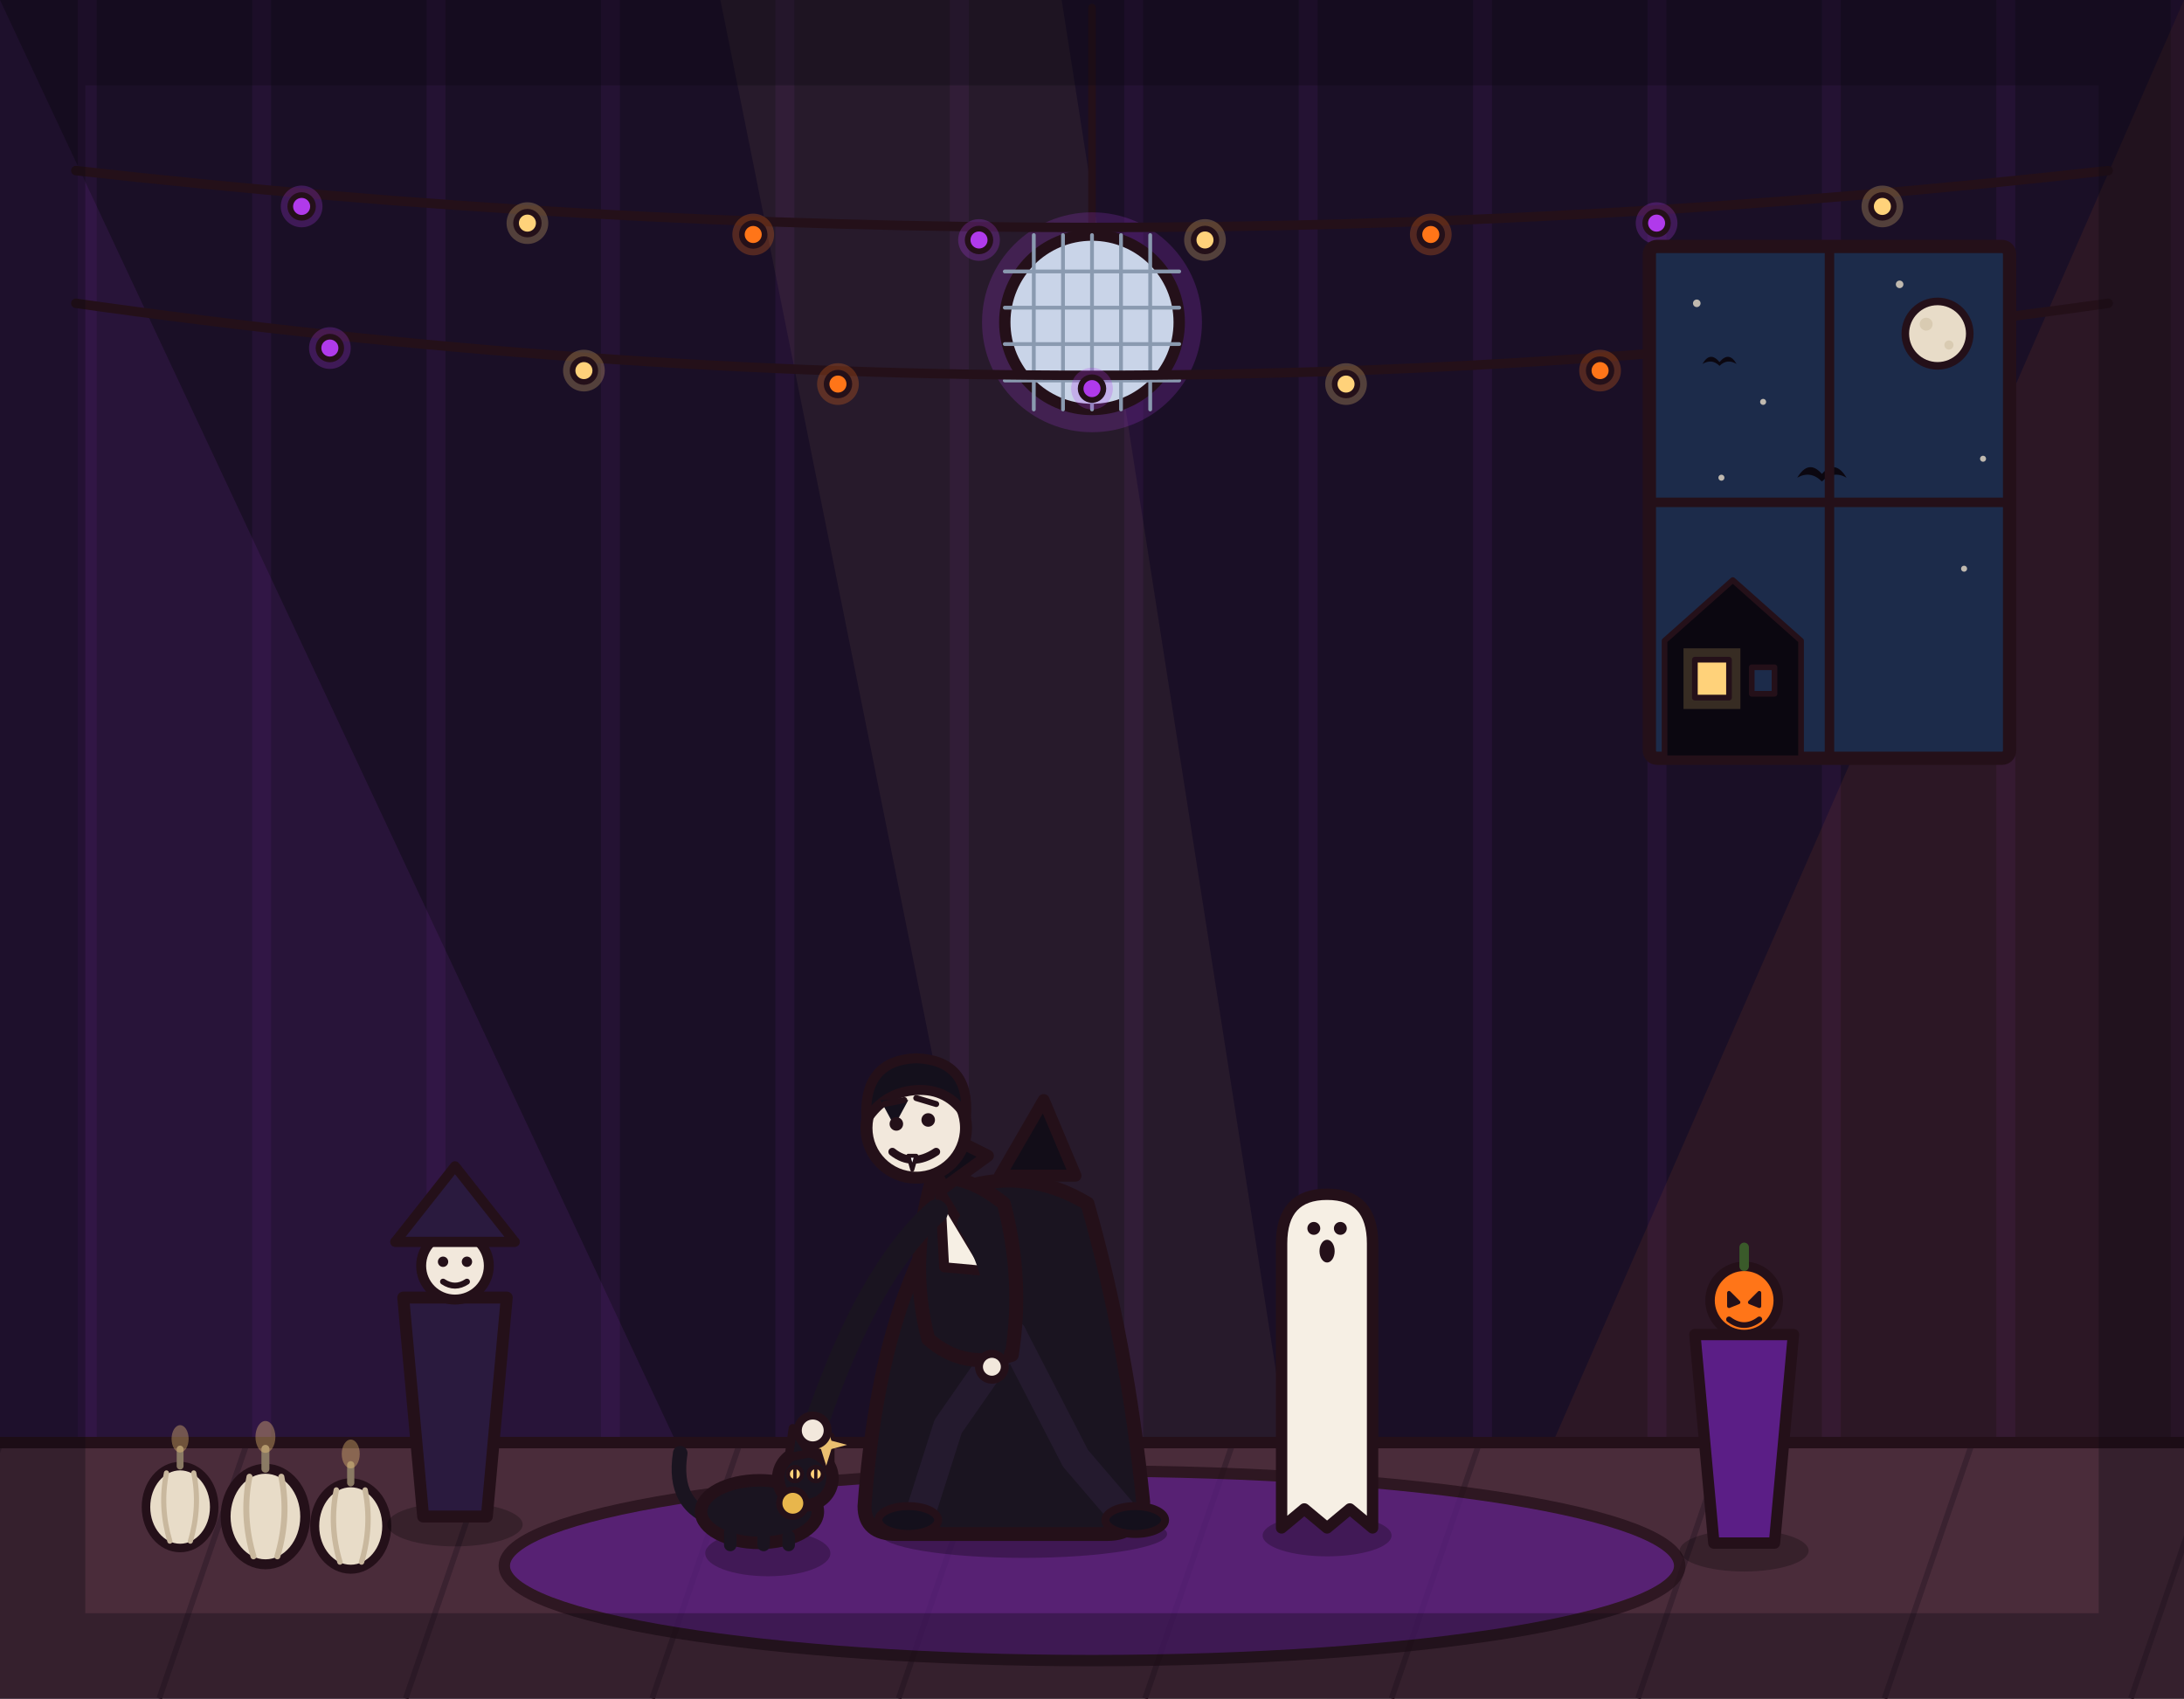
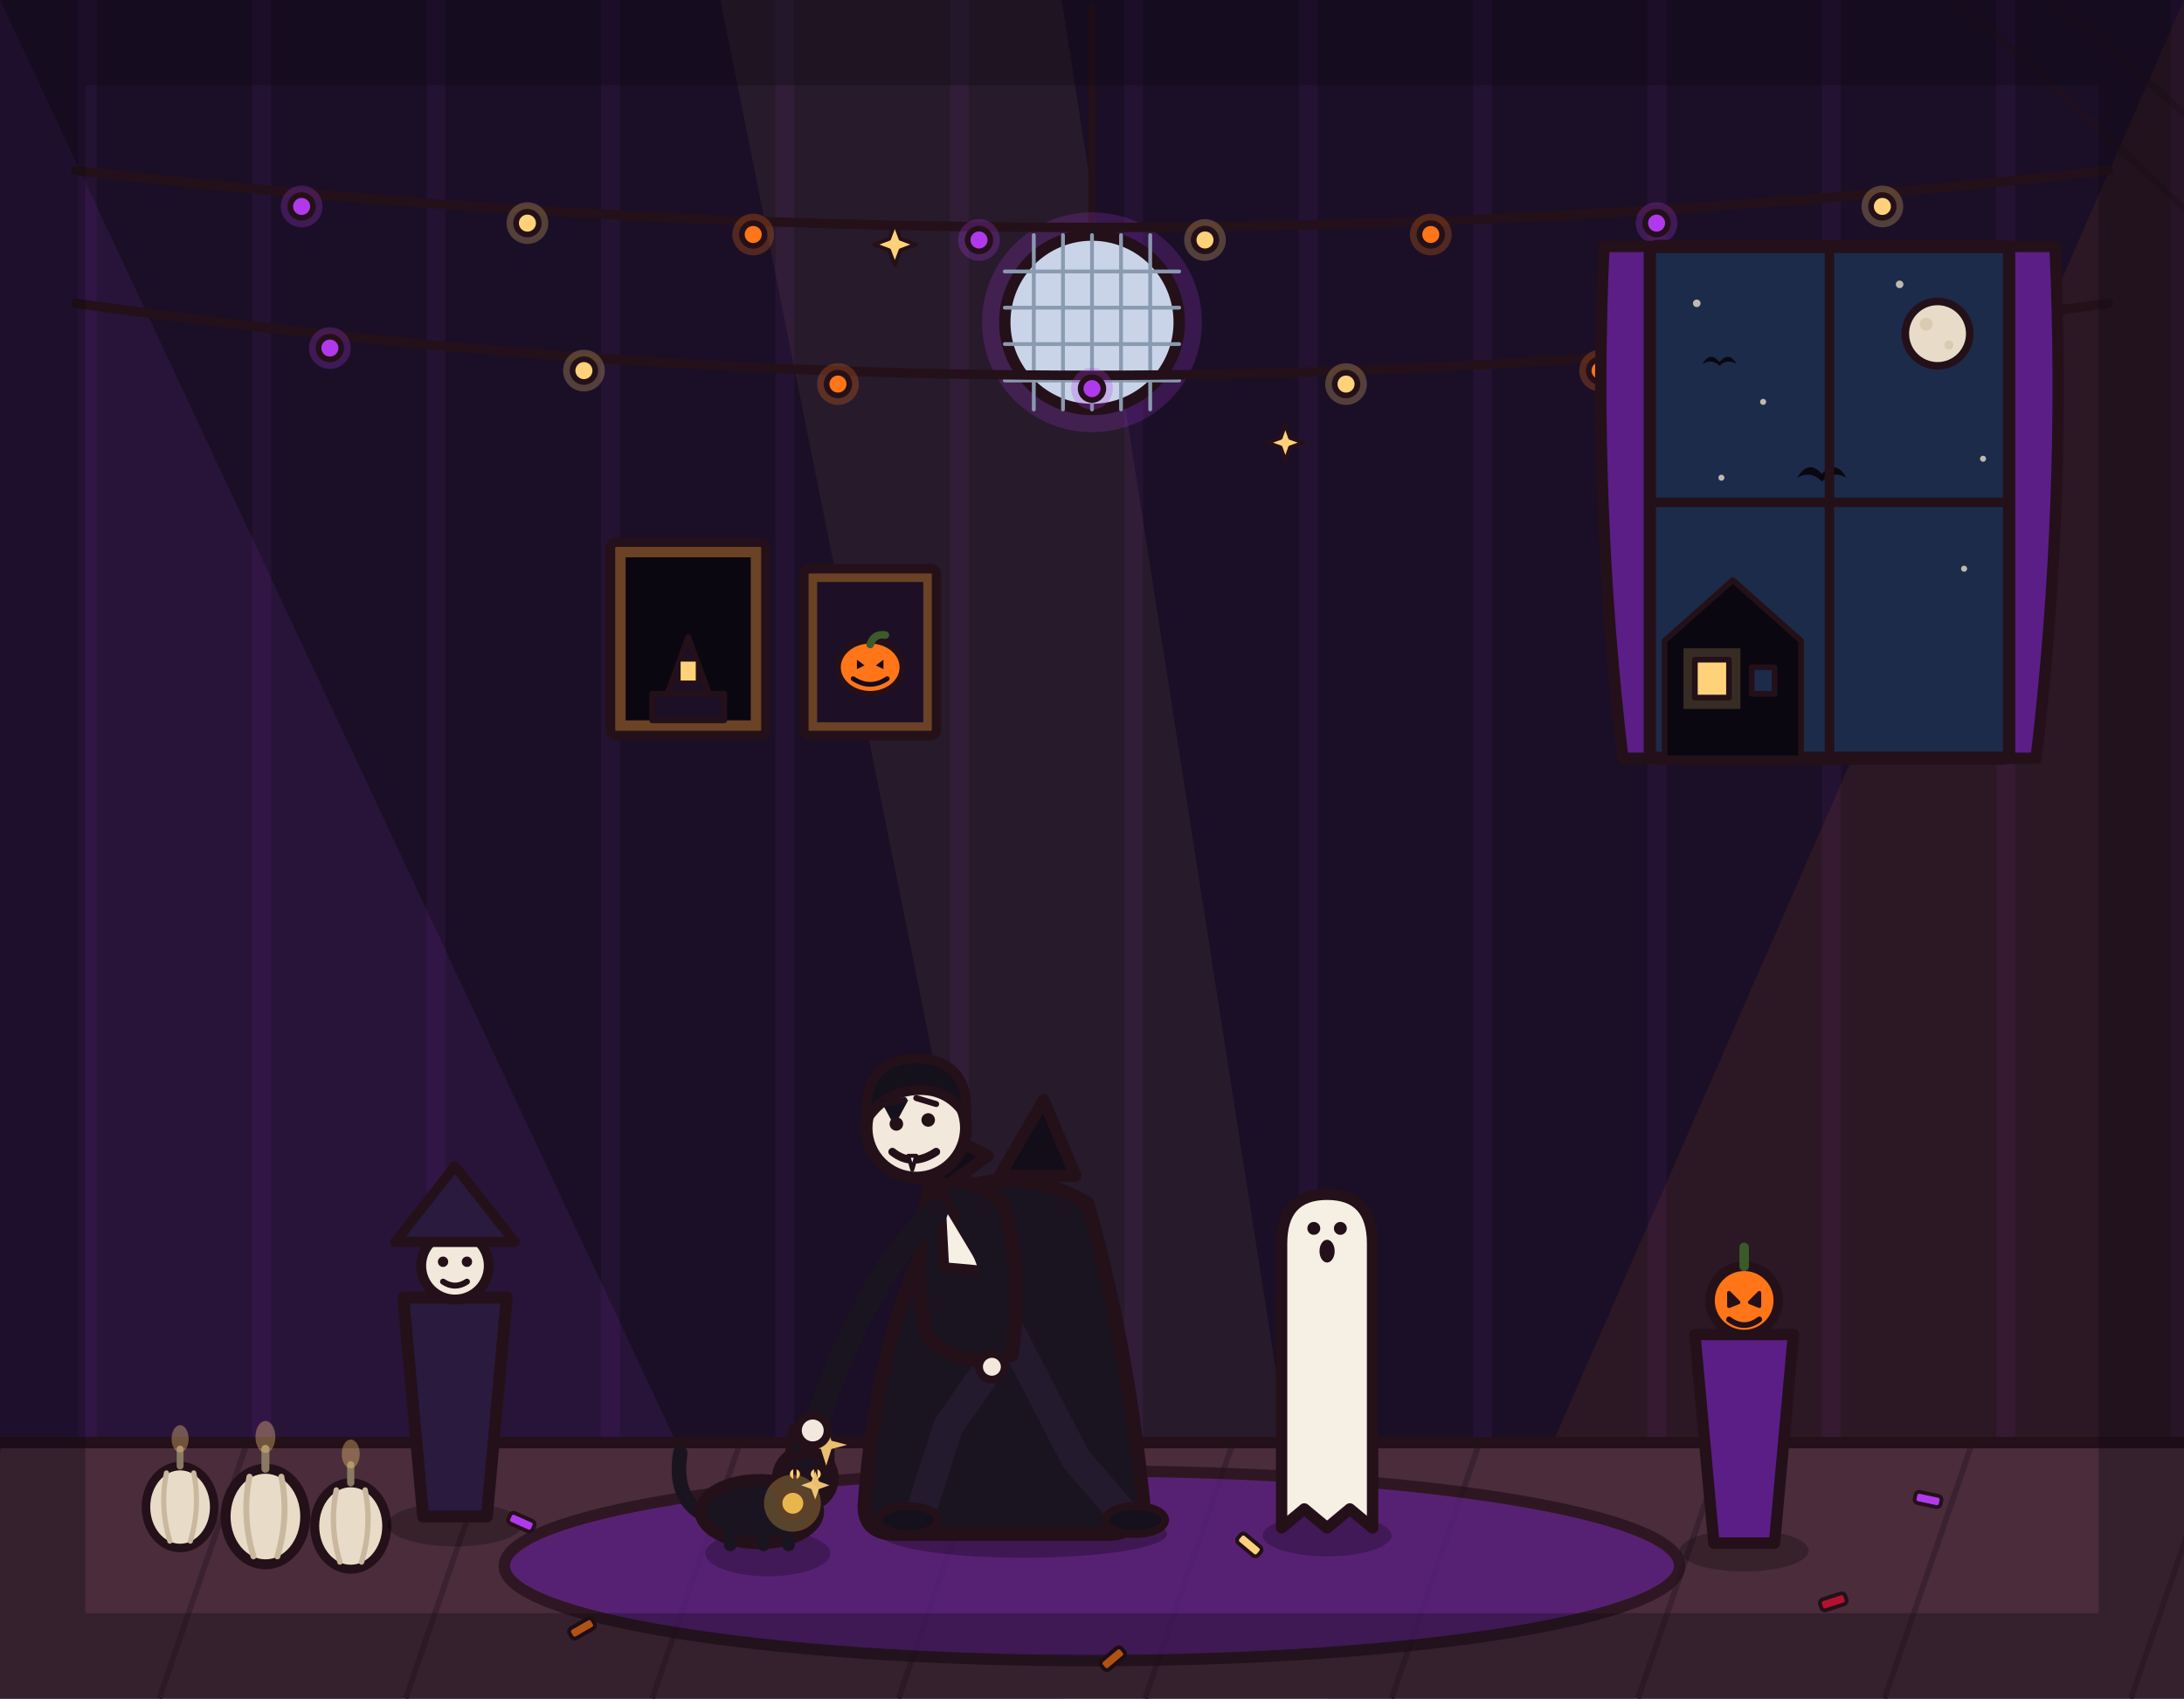
<svg xmlns="http://www.w3.org/2000/svg" viewBox="0 0 1152 896" width="1152" height="896">
  <rect x="0" y="0" width="1152" height="896" fill="#1a0f26" />
  <path d="M46 0V762M138 0V762M230 0V762M322 0V762M414 0V762M506 0V762M598 0V762M690 0V762M782 0V762M874 0V762M966 0V762M1058 0V762M1150 0V762" stroke="#b03aeb" stroke-width="10" opacity=".07" fill="none" />
  <path d="M0 0 L420 896 L0 896 Z" fill="#b03aeb" stroke="none" opacity="0.10" />
  <path d="M1152 0 L760 896 L1152 896 Z" fill="#ff7518" stroke="none" opacity="0.08" />
  <path d="M380 0 L560 896 L700 896 L560 0 Z" fill="#ffd27a" stroke="none" opacity="0.06" />
  <rect x="0" y="760" width="1152" height="136" fill="#4a2c3a" />
  <path d="M0 762 L-46 896M130 762 L84 896M260 762 L214 896M390 762 L344 896M520 762 L474 896M650 762 L604 896M780 762 L734 896M910 762 L864 896M1040 762 L994 896M1170 762 L1124 896" stroke="#3a2230" stroke-width="3" fill="none" />
  <line x1="0" y1="761" x2="1152" y2="761" stroke="#241019" stroke-width="6" stroke-linecap="round" />
  <ellipse cx="576" cy="826" rx="310" ry="50" fill="#5b1e86" stroke="#241019" stroke-width="6" stroke-linejoin="round" opacity="0.75" />
  <line x1="576" y1="4" x2="576" y2="124" stroke="#241019" stroke-width="4" stroke-linecap="round" />
  <circle cx="576" cy="170" r="58" fill="#b03aeb" opacity="0.2" stroke="none" />
  <circle cx="576" cy="170" r="46" fill="#c9d4e8" stroke="#241019" stroke-width="6" stroke-linejoin="round" />
  <line x1="530" y1="143.2" x2="622" y2="143.2" stroke="#8a9ab0" stroke-width="2" stroke-linecap="round" />
  <line x1="530" y1="162.3" x2="622" y2="162.3" stroke="#8a9ab0" stroke-width="2" stroke-linecap="round" />
  <line x1="530" y1="181.5" x2="622" y2="181.5" stroke="#8a9ab0" stroke-width="2" stroke-linecap="round" />
  <line x1="530" y1="200.7" x2="622" y2="200.7" stroke="#8a9ab0" stroke-width="2" stroke-linecap="round" />
  <line x1="545.3" y1="124" x2="545.3" y2="216" stroke="#8a9ab0" stroke-width="2" stroke-linecap="round" />
  <line x1="560.7" y1="124" x2="560.7" y2="216" stroke="#8a9ab0" stroke-width="2" stroke-linecap="round" />
  <line x1="576" y1="124" x2="576" y2="216" stroke="#8a9ab0" stroke-width="2" stroke-linecap="round" />
  <line x1="591.3" y1="124" x2="591.3" y2="216" stroke="#8a9ab0" stroke-width="2" stroke-linecap="round" />
  <line x1="606.7" y1="124" x2="606.7" y2="216" stroke="#8a9ab0" stroke-width="2" stroke-linecap="round" />
  <path d="M40 90 Q576 150 1112 90" fill="none" stroke="#241019" stroke-width="5" stroke-linecap="round" stroke-linejoin="round" />
  <circle cx="159.1" cy="108.9" r="11" fill="#b03aeb" opacity="0.25" stroke="none" />
  <circle cx="159.1" cy="108.9" r="6" fill="#b03aeb" stroke="#241019" stroke-width="3" stroke-linejoin="round" />
  <circle cx="278.2" cy="117.7" r="11" fill="#ffd27a" opacity="0.25" stroke="none" />
  <circle cx="278.2" cy="117.7" r="6" fill="#ffd27a" stroke="#241019" stroke-width="3" stroke-linejoin="round" />
  <circle cx="397.3" cy="123.7" r="11" fill="#ff7518" opacity="0.25" stroke="none" />
  <circle cx="397.3" cy="123.7" r="6" fill="#ff7518" stroke="#241019" stroke-width="3" stroke-linejoin="round" />
  <circle cx="516.4" cy="126.6" r="11" fill="#b03aeb" opacity="0.25" stroke="none" />
  <circle cx="516.4" cy="126.6" r="6" fill="#b03aeb" stroke="#241019" stroke-width="3" stroke-linejoin="round" />
  <circle cx="635.6" cy="126.6" r="11" fill="#ffd27a" opacity="0.25" stroke="none" />
  <circle cx="635.6" cy="126.6" r="6" fill="#ffd27a" stroke="#241019" stroke-width="3" stroke-linejoin="round" />
  <circle cx="754.7" cy="123.7" r="11" fill="#ff7518" opacity="0.25" stroke="none" />
  <circle cx="754.7" cy="123.7" r="6" fill="#ff7518" stroke="#241019" stroke-width="3" stroke-linejoin="round" />
  <circle cx="873.8" cy="117.7" r="11" fill="#b03aeb" opacity="0.25" stroke="none" />
  <circle cx="873.8" cy="117.7" r="6" fill="#b03aeb" stroke="#241019" stroke-width="3" stroke-linejoin="round" />
  <circle cx="992.9" cy="108.9" r="11" fill="#ffd27a" opacity="0.25" stroke="none" />
  <circle cx="992.9" cy="108.9" r="6" fill="#ffd27a" stroke="#241019" stroke-width="3" stroke-linejoin="round" />
  <path d="M40 160 Q576 236 1112 160" fill="none" stroke="#241019" stroke-width="5" stroke-linecap="round" stroke-linejoin="round" />
  <circle cx="174" cy="183.6" r="11" fill="#b03aeb" opacity="0.25" stroke="none" />
  <circle cx="174" cy="183.6" r="6" fill="#b03aeb" stroke="#241019" stroke-width="3" stroke-linejoin="round" />
  <circle cx="308" cy="195.5" r="11" fill="#ffd27a" opacity="0.25" stroke="none" />
  <circle cx="308" cy="195.5" r="6" fill="#ffd27a" stroke="#241019" stroke-width="3" stroke-linejoin="round" />
  <circle cx="442" cy="202.6" r="11" fill="#ff7518" opacity="0.25" stroke="none" />
  <circle cx="442" cy="202.6" r="6" fill="#ff7518" stroke="#241019" stroke-width="3" stroke-linejoin="round" />
  <circle cx="576" cy="205" r="11" fill="#b03aeb" opacity="0.25" stroke="none" />
  <circle cx="576" cy="205" r="6" fill="#b03aeb" stroke="#241019" stroke-width="3" stroke-linejoin="round" />
  <circle cx="710" cy="202.6" r="11" fill="#ffd27a" opacity="0.25" stroke="none" />
  <circle cx="710" cy="202.6" r="6" fill="#ffd27a" stroke="#241019" stroke-width="3" stroke-linejoin="round" />
  <circle cx="844" cy="195.5" r="11" fill="#ff7518" opacity="0.25" stroke="none" />
  <circle cx="844" cy="195.5" r="6" fill="#ff7518" stroke="#241019" stroke-width="3" stroke-linejoin="round" />
  <circle cx="978" cy="183.6" r="11" fill="#b03aeb" opacity="0.25" stroke="none" />
  <circle cx="978" cy="183.6" r="6" fill="#b03aeb" stroke="#241019" stroke-width="3" stroke-linejoin="round" />
  <rect x="870" y="130" width="190" height="270" rx="4" fill="#1c2b4a" stroke="#241019" stroke-width="7" stroke-linejoin="round" />
  <g fill="#e8dcc8" opacity=".8">
    <circle cx="895" cy="160" r="2" />
    <circle cx="930" cy="212" r="1.6" />
    <circle cx="1002" cy="150" r="2" />
    <circle cx="1046" cy="242" r="1.6" />
    <circle cx="908" cy="252" r="1.6" />
    <circle cx="1036" cy="300" r="1.6" />
  </g>
  <circle cx="1022" cy="176" r="17" fill="#e8dcc8" stroke="#241019" stroke-width="4" stroke-linejoin="round" />
  <circle cx="1016" cy="171" r="3.4" fill="#d9cbb2" stroke="none" />
  <circle cx="1028" cy="182" r="2.4" fill="#d9cbb2" stroke="none" />
  <path d="M948 252 Q954 242 961 250 Q968 242 974 252 Q967 248 961 254 Q955 248 948 252 Z" fill="#0b0710" stroke="none" />
  <path d="M898 192 Q902 185 907 191 Q912 185 916 192 Q911 189 907 193 Q903 189 898 192 Z" fill="#0b0710" stroke="none" />
  <path d="M878 400 L878 338 L914 306 L950 338 L950 400 Z" fill="#0b0710" stroke="#241019" stroke-width="3" stroke-linejoin="round" />
  <rect x="888" y="342" width="30" height="32" fill="#ffd27a" opacity="0.18" stroke="none" />
  <rect x="894" y="348" width="18" height="20" fill="#ffd27a" stroke="#241019" stroke-width="3" stroke-linejoin="round" />
  <rect x="924" y="352" width="12" height="14" fill="#1c2b4a" stroke="#241019" stroke-width="3" stroke-linejoin="round" />
  <line x1="965" y1="130" x2="965" y2="400" stroke="#241019" stroke-width="5" stroke-linecap="round" />
  <line x1="870" y1="265" x2="1060" y2="265" stroke="#241019" stroke-width="5" stroke-linecap="round" />
  <g transform="translate(95 795) scale(0.9)">
    <ellipse cx="0" cy="0" rx="20" ry="24" fill="#e8dcc8" stroke="#241019" stroke-width="5" stroke-linejoin="round" />
    <path d="M0 -24 L0 -34" fill="none" stroke="#8a7a64" stroke-width="4" stroke-linecap="round" />
    <path d="M-8 -20 Q-12 0 -6 20" fill="none" stroke="#c9b89e" stroke-width="3" stroke-linecap="round" />
    <path d="M8 -20 Q12 0 6 20" fill="none" stroke="#c9b89e" stroke-width="3" stroke-linecap="round" />
    <ellipse cx="0" cy="-40" rx="5" ry="8" fill="#ffd27a" opacity="0.35" stroke="none" />
  </g>
  <g transform="translate(140 800) scale(1.05)">
    <ellipse cx="0" cy="0" rx="20" ry="24" fill="#e8dcc8" stroke="#241019" stroke-width="5" stroke-linejoin="round" />
    <path d="M0 -24 L0 -34" fill="none" stroke="#8a7a64" stroke-width="4" stroke-linecap="round" />
    <path d="M-8 -20 Q-12 0 -6 20" fill="none" stroke="#c9b89e" stroke-width="3" stroke-linecap="round" />
    <path d="M8 -20 Q12 0 6 20" fill="none" stroke="#c9b89e" stroke-width="3" stroke-linecap="round" />
    <ellipse cx="0" cy="-40" rx="5" ry="8" fill="#ffd27a" opacity="0.35" stroke="none" />
  </g>
  <g transform="translate(185 805) scale(0.95)">
    <ellipse cx="0" cy="0" rx="20" ry="24" fill="#e8dcc8" stroke="#241019" stroke-width="5" stroke-linejoin="round" />
    <path d="M0 -24 L0 -34" fill="none" stroke="#8a7a64" stroke-width="4" stroke-linecap="round" />
    <path d="M-8 -20 Q-12 0 -6 20" fill="none" stroke="#c9b89e" stroke-width="3" stroke-linecap="round" />
    <path d="M8 -20 Q12 0 6 20" fill="none" stroke="#c9b89e" stroke-width="3" stroke-linecap="round" />
    <ellipse cx="0" cy="-40" rx="5" ry="8" fill="#ffd27a" opacity="0.35" stroke="none" />
  </g>
  <g transform="translate(240 800) scale(1.05 1.05)">
    <ellipse cx="0" cy="4" rx="34" ry="11" fill="#000000" stroke="none" opacity="0.25" />
    <path d="M-26 -110 L26 -110 L16 0 L-16 0 Z" fill="#2a1a3e" stroke="#241019" stroke-width="6" stroke-linejoin="round" />
    <circle cx="0" cy="-126" r="17" fill="#f2e8dc" stroke="#241019" stroke-width="5" stroke-linejoin="round" />
    <path d="M-30 -138 L0 -176 L30 -138 Z" fill="#2a1a3e" stroke="#241019" stroke-width="5" stroke-linejoin="round" />
    <path d="M-30 -138 L30 -138" fill="none" stroke="#241019" stroke-width="5" stroke-linecap="round" />
    <circle cx="-6" cy="-128" r="2.6" fill="#241019" stroke="none" />
    <circle cx="6" cy="-128" r="2.6" fill="#241019" stroke="none" />
    <path d="M-6 -118 Q0 -114 6 -118" fill="none" stroke="#241019" stroke-width="3" stroke-linecap="round" />
  </g>
  <g transform="translate(700 806) scale(1 1)">
    <ellipse cx="0" cy="4" rx="34" ry="11" fill="#000000" stroke="none" opacity="0.25" />
    <path d="M-24 -150 Q-24 -176 0 -176 Q24 -176 24 -150 L24 0 L12 -10 L0 0 L-12 -10 L-24 0 Z" fill="#f6efe4" stroke="#241019" stroke-width="6" stroke-linejoin="round" />
    <circle cx="-7" cy="-158" r="3.4" fill="#241019" stroke="none" />
    <circle cx="7" cy="-158" r="3.4" fill="#241019" stroke="none" />
    <ellipse cx="0" cy="-146" rx="4" ry="6" fill="#241019" stroke="none" />
  </g>
  <g transform="translate(920 814) scale(1 1)">
    <ellipse cx="0" cy="4" rx="34" ry="11" fill="#000000" stroke="none" opacity="0.25" />
    <path d="M-26 -110 L26 -110 L16 0 L-16 0 Z" fill="#5b1e86" stroke="#241019" stroke-width="6" stroke-linejoin="round" />
    <circle cx="0" cy="-128" r="18" fill="#ff7518" stroke="#241019" stroke-width="5" stroke-linejoin="round" />
    <path d="M-8 -132 l5 5 l-5 2 Z" fill="#241019" stroke="#241019" stroke-width="2" stroke-linejoin="round" />
    <path d="M8 -132 l-5 5 l5 2 Z" fill="#241019" stroke="#241019" stroke-width="2" stroke-linejoin="round" />
    <path d="M-8 -118 Q0 -112 8 -118" fill="none" stroke="#241019" stroke-width="3" stroke-linecap="round" />
    <path d="M0 -146 L0 -156" stroke="#3a5a2a" stroke-width="5" stroke-linecap="round" />
  </g>
  <g transform="translate(405 815) scale(1.1)">
    <ellipse cx="0" cy="4" rx="30" ry="11" fill="#000000" stroke="none" opacity="0.25" />
    <path d="M-24 -12 Q-46 -18 -42 -44" fill="none" stroke="#1a1420" stroke-width="7" stroke-linecap="round" />
    <ellipse cx="-4" cy="-16" rx="28" ry="15" fill="#1a1420" stroke="#241019" stroke-width="6" stroke-linejoin="round" />
    <line x1="-18" y1="-6" x2="-18" y2="0" stroke="#1a1420" stroke-width="6" stroke-linecap="round" />
    <line x1="-2" y1="-4" x2="-2" y2="0" stroke="#1a1420" stroke-width="6" stroke-linecap="round" />
    <line x1="10" y1="-4" x2="10" y2="0" stroke="#1a1420" stroke-width="6" stroke-linecap="round" />
    <circle cx="18" cy="-32" r="13" fill="#1a1420" stroke="#241019" stroke-width="6" stroke-linejoin="round" />
    <path d="M10 -42 L12 -56 L20 -44 Z" fill="#1a1420" stroke="#241019" stroke-width="4" stroke-linejoin="round" />
    <path d="M22 -44 L30 -52 L30 -38 Z" fill="#1a1420" stroke="#241019" stroke-width="4" stroke-linejoin="round" />
    <circle cx="13" cy="-34" r="3.4" fill="#ffd27a" stroke="#241019" stroke-width="2" stroke-linejoin="round" />
    <circle cx="23" cy="-34" r="3.4" fill="#ffd27a" stroke="#241019" stroke-width="2" stroke-linejoin="round" />
    <line x1="13" y1="-37" x2="13" y2="-31" stroke="#241019" stroke-width="1.6" stroke-linecap="round" />
    <line x1="23" y1="-37" x2="23" y2="-31" stroke="#241019" stroke-width="1.6" stroke-linecap="round" />
    <circle cx="12" cy="-20" r="6.5" fill="#e8b64c" stroke="#241019" stroke-width="3" stroke-linejoin="round" />
    <path d="M28 -58 L30.5 -50 L38 -48 L30.5 -46 L28 -38 L25.5 -46 L18 -48 L25.5 -50 Z" fill="#ffd27a" stroke="none" opacity="0.9" />
  </g>
  <g transform="translate(540 805) scale(1.05)">
    <ellipse cx="0" cy="4" rx="72" ry="12" fill="#000000" stroke="none" opacity="0.28" />
    <path d="M-30 -170 Q-72 -120 -80 -10 Q-80 4 -64 4 L42 4 Q58 4 60 -12 Q52 -92 32 -162 Q2 -180 -30 -170 Z" fill="#1a1420" stroke="#241019" stroke-width="7" stroke-linejoin="round" stroke-linecap="round" />
    <path d="M-6 -96 L-38 -50 L-52 -6" fill="none" stroke="#241a2e" stroke-width="15" stroke-linecap="round" stroke-linejoin="round" />
    <path d="M-6 -96 L26 -34 L50 -6" fill="none" stroke="#241a2e" stroke-width="15" stroke-linecap="round" stroke-linejoin="round" />
    <ellipse cx="-58" cy="-3" rx="15" ry="7" fill="#14101c" stroke="#241019" stroke-width="4" stroke-linejoin="round" />
    <ellipse cx="56" cy="-3" rx="15" ry="7" fill="#14101c" stroke="#241019" stroke-width="4" stroke-linejoin="round" />
    <path d="M-46 -174 Q-58 -132 -48 -94 Q-30 -78 -6 -86 Q0 -124 -10 -162 Q-30 -178 -46 -174 Z" fill="#1a1420" stroke="#241019" stroke-width="7" stroke-linejoin="round" stroke-linecap="round" />
    <path d="M-42 -168 L-18 -128 L-40 -130 Z" fill="#f6efe4" stroke="#241019" stroke-width="5" stroke-linejoin="round" stroke-linecap="round" />
    <path d="M-40 -170 L-62 -208 L-18 -186 Z" fill="#120d18" stroke="#241019" stroke-width="6" stroke-linejoin="round" stroke-linecap="round" />
    <path d="M-12 -176 L10 -214 L26 -176 Z" fill="#120d18" stroke="#241019" stroke-width="6" stroke-linejoin="round" stroke-linecap="round" />
    <circle cx="-54" cy="-200" r="25" fill="#f2e8dc" stroke="#241019" stroke-width="6" stroke-linejoin="round" />
    <path d="M-79 -204 Q-81 -234 -54 -235 Q-27 -234 -29 -206 Q-38 -220 -54 -219 Q-70 -218 -79 -204 Z" fill="#14101c" stroke="#241019" stroke-width="5" stroke-linejoin="round" stroke-linecap="round" />
    <path d="M-72 -214 L-65 -201 L-58 -214 Z" fill="#14101c" stroke="none" />
    <circle cx="-64" cy="-202" r="3.4" fill="#241019" stroke="none" />
    <circle cx="-48" cy="-204" r="3.4" fill="#241019" stroke="none" />
    <path d="M-70 -212 L-60 -214" fill="none" stroke="#241019" stroke-width="3" stroke-linecap="round" />
    <path d="M-54 -215 L-44 -212" fill="none" stroke="#241019" stroke-width="3" stroke-linecap="round" />
    <path d="M-66 -188 Q-56 -180 -44 -188" fill="none" stroke="#241019" stroke-width="4" stroke-linecap="round" />
    <path d="M-58 -186 L-54 -186 L-56 -179 Z" fill="#ffffff" stroke="#241019" stroke-width="2" stroke-linejoin="round" />
    <path d="M-44 -158 Q-78 -128 -104 -52" fill="none" stroke="#1a1420" stroke-width="12" stroke-linecap="round" />
    <circle cx="-106" cy="-48" r="7.5" fill="#f2e8dc" stroke="#241019" stroke-width="4" stroke-linejoin="round" />
    <path d="M-28 -152 Q-8 -122 -16 -84" fill="none" stroke="#1a1420" stroke-width="11" stroke-linecap="round" />
    <circle cx="-16" cy="-80" r="6.5" fill="#f2e8dc" stroke="#241019" stroke-width="4" stroke-linejoin="round" />
  </g>
+   <g stroke="#241019" stroke-width="3" opacity=".4" fill="none" stroke-linecap="round">
+     <path d="M1152 60 L1082 0" />
+     <path d="M1152 110 L1032 0" />
+     <path d="M1082 0 Q1128 36 1152 60" />
+     <path d="M1032 0 Q1100 58 1152 110" />
+   </g>
+   <g>
+     <rect x="322" y="286" width="82" height="102" rx="3" fill="#6b4226" stroke="#241019" stroke-width="5" stroke-linejoin="round" stroke-linecap="round" />
+     <rect x="330" y="294" width="66" height="86" fill="#0b0710" stroke="none" />
+     <path d="M352 366 L363 336 L374 366 Z" fill="#1d0f26" stroke="#241019" stroke-width="3" stroke-linejoin="round" />
+     <rect x="344" y="366" width="38" height="14" fill="#1d0f26" stroke="#241019" stroke-width="3" stroke-linejoin="round" />
+     <rect x="358" y="348" width="10" height="12" fill="#ffd27a" stroke="#241019" stroke-width="2" stroke-linejoin="round" />
+   </g>
+   <g>
+     <rect x="424" y="300" width="70" height="88" rx="3" fill="#6b4226" stroke="#241019" stroke-width="5" stroke-linejoin="round" stroke-linecap="round" />
+     <rect x="431" y="307" width="56" height="74" fill="#1d0f26" stroke="none" />
+     <ellipse cx="459" cy="352" rx="17" ry="14" fill="#ff7518" stroke="#241019" stroke-width="3" stroke-linejoin="round" />
+     <path d="M459 340 q2 -6 8 -5" fill="none" stroke="#3c5a2a" stroke-width="4" stroke-linecap="round" />
+     <path d="M452 348 l4 3 l-4 2 Z" fill="#150b1e" stroke="none" />
+     <path d="M466 348 l-4 3 l4 2 Z" fill="#150b1e" stroke="none" />
+     <path d="M450 358 q9 6 18 0" fill="none" stroke="#150b1e" stroke-width="2.5" stroke-linecap="round" />
+   </g>
+   <path d="M472 118 l3 8 l8 3 l-8 3 l-3 8 l-3 -8 l-8 -3 l8 -3 Z" fill="#ffd27a" stroke="#241019" stroke-width="2" stroke-linejoin="round" />
+   <path d="M678 224 l2.5 7 l7 2.5 l-7 2.5 l-2.5 7 l-2.5 -7 l-7 -2.5 l7 -2.5 Z" fill="#ffd27a" stroke="#241019" stroke-width="2" stroke-linejoin="round" />
+   <path d="M870 130 L846 130 Q840 265 856 400 L870 400 Z" fill="#5b1e86" stroke="#241019" stroke-width="6" stroke-linejoin="round" stroke-linecap="round" />
+   <path d="M1060 130 L1084 130 Q1090 265 1074 400 L1060 400 Z" fill="#5b1e86" stroke="#241019" stroke-width="6" stroke-linejoin="round" stroke-linecap="round" />
+   <circle cx="418" cy="793" r="15" fill="#e8b64c" opacity="0.3" stroke="none" />
+   <path d="M430 776 l2 5.5 l5.5 2 l-5.5 2 l-2 5.5 l-2 -5.5 l-5.5 -2 l5.5 -2 Z" fill="#ffd27a" stroke="none" opacity=".9" />
+   <g stroke="#241019" stroke-width="2">
+     <rect x="268" y="800" width="14" height="6" rx="2" fill="#b03aeb" transform="rotate(24 275 803)" />
+     <rect x="300" y="856" width="14" height="6" rx="2" fill="#ff7518" transform="rotate(-30 307 859)" />
+     <rect x="652" y="812" width="14" height="6" rx="2" fill="#ffd27a" transform="rotate(40 659 815)" />
+     <rect x="960" y="842" width="14" height="6" rx="2" fill="#b3122e" transform="rotate(-18 967 845)" />
+     <rect x="1010" y="788" width="14" height="6" rx="2" fill="#b03aeb" transform="rotate(12 1017 791)" />
+     <rect x="580" y="872" width="14" height="6" rx="2" fill="#ff7518" transform="rotate(-40 587 875)" />
+   </g>
  <rect x="0" y="0" width="1152" height="896" fill="none" stroke="#0b0710" stroke-width="90" opacity="0.32" />
</svg>
